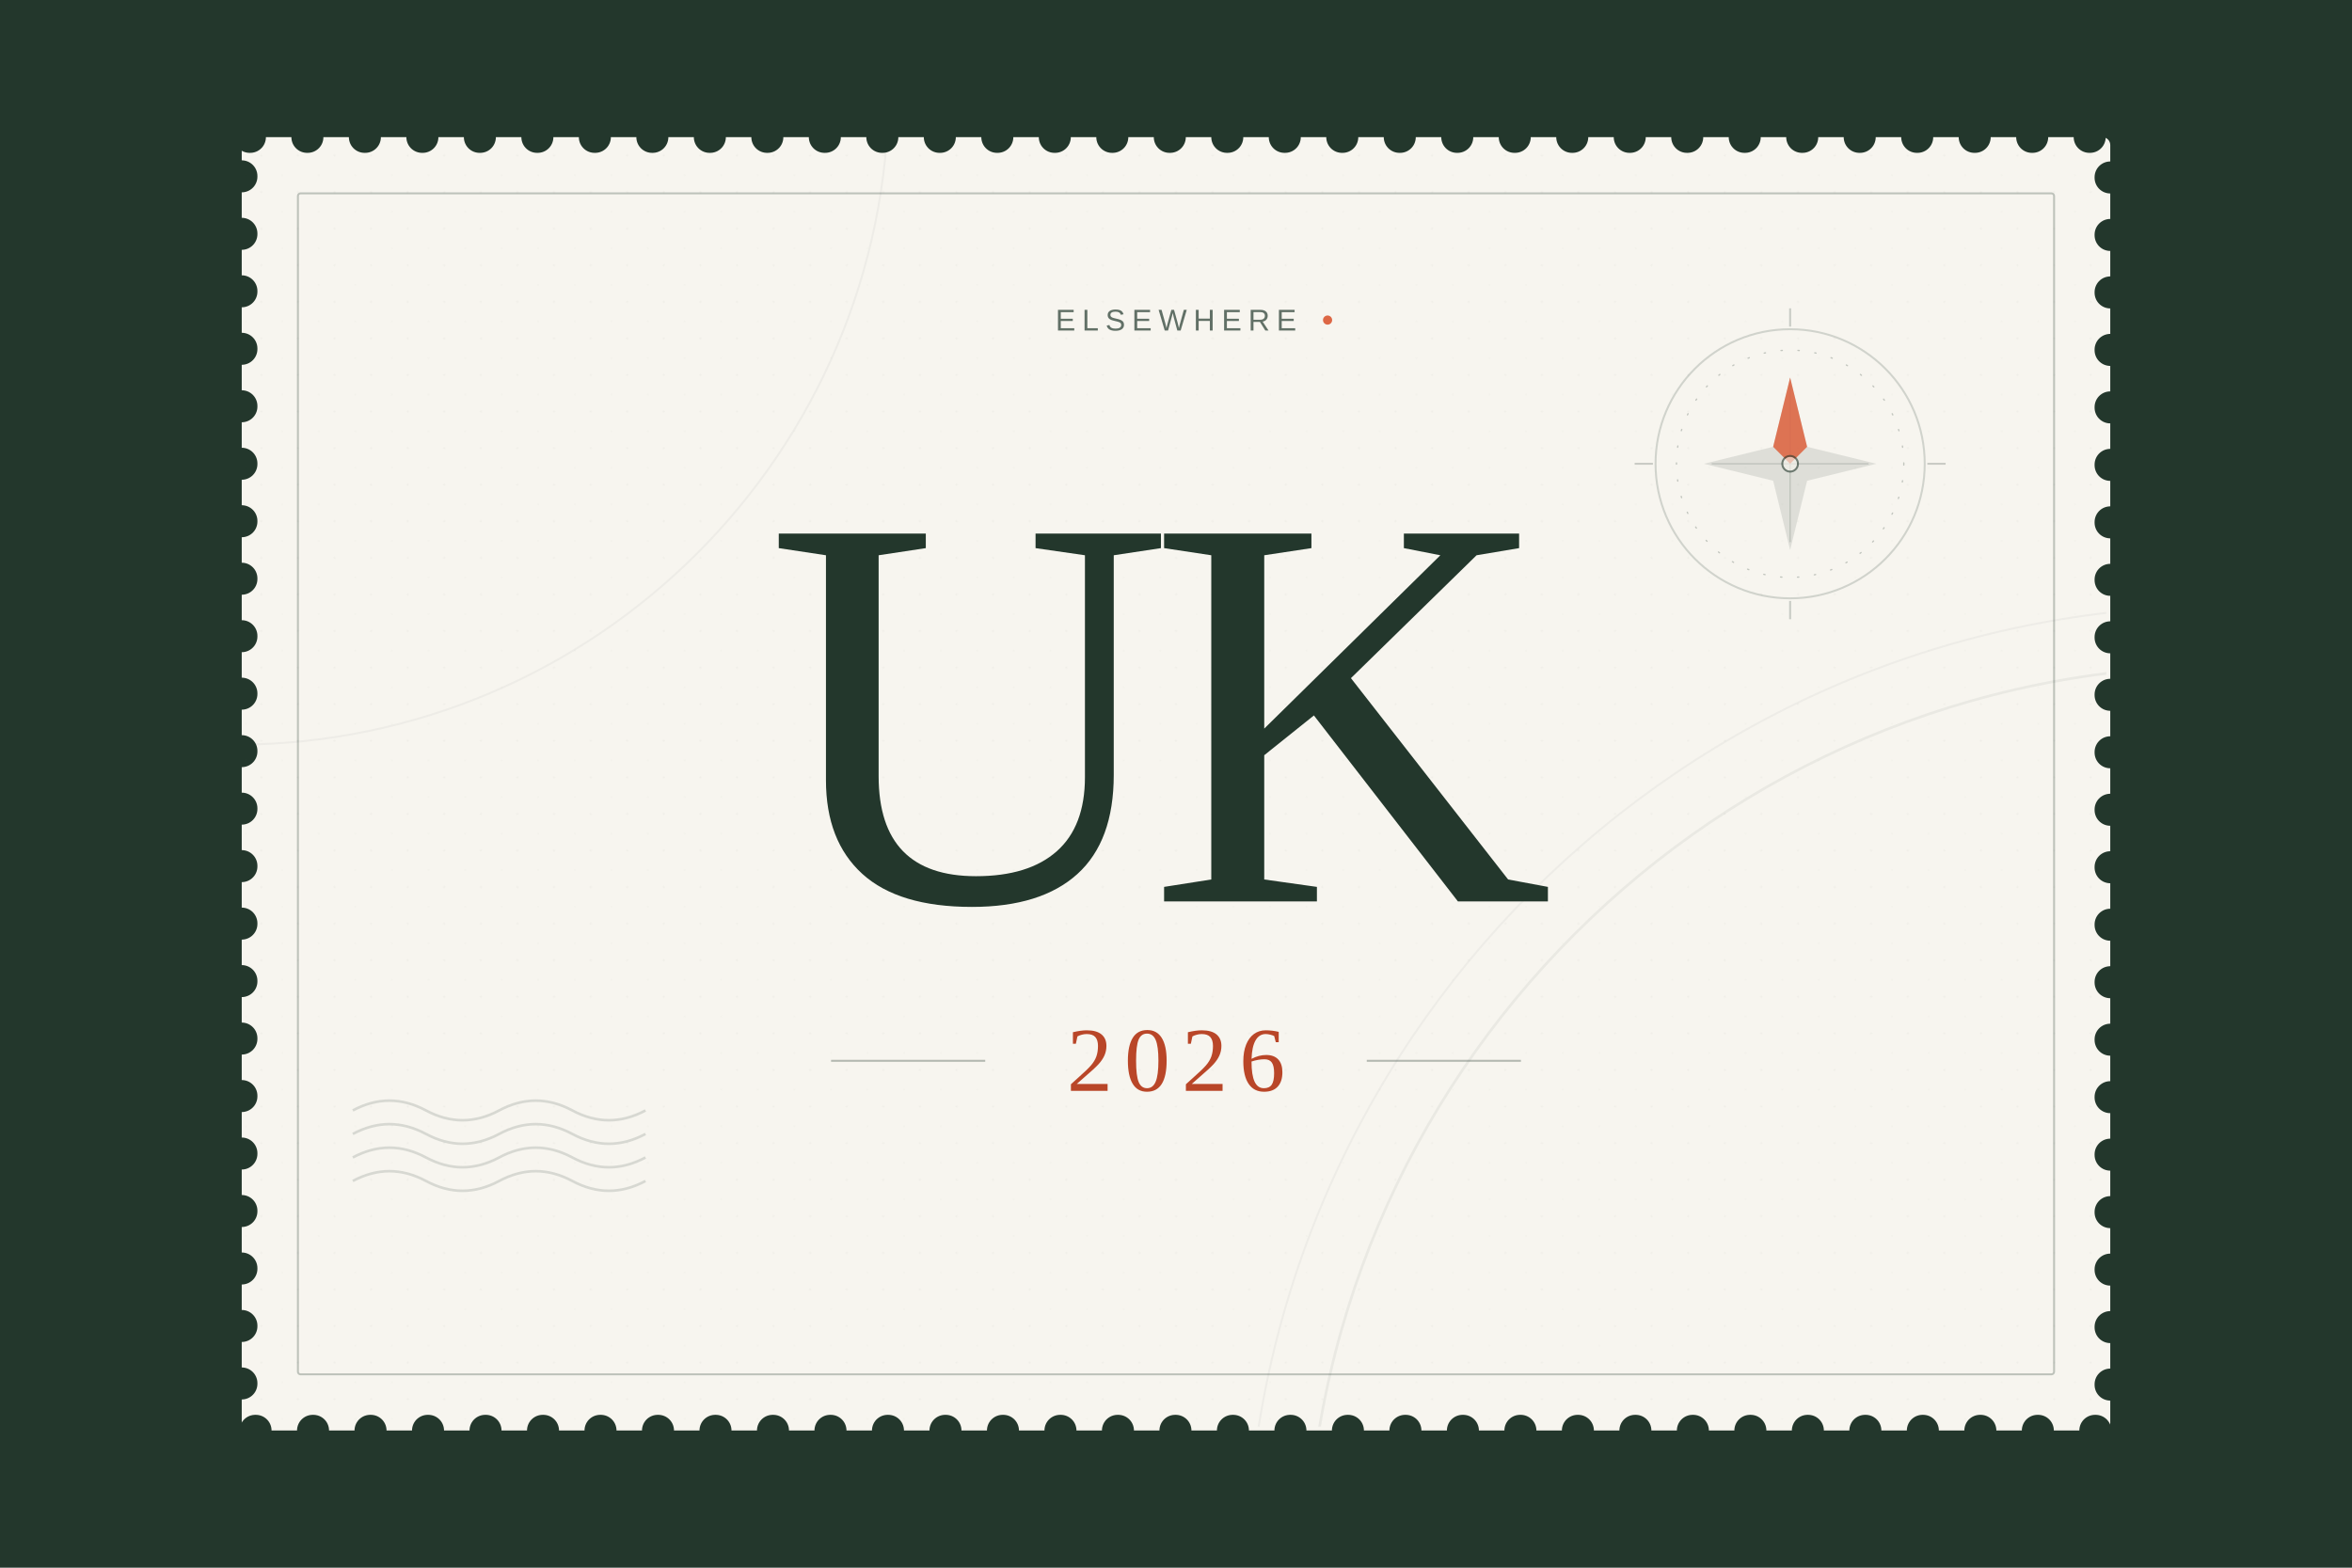
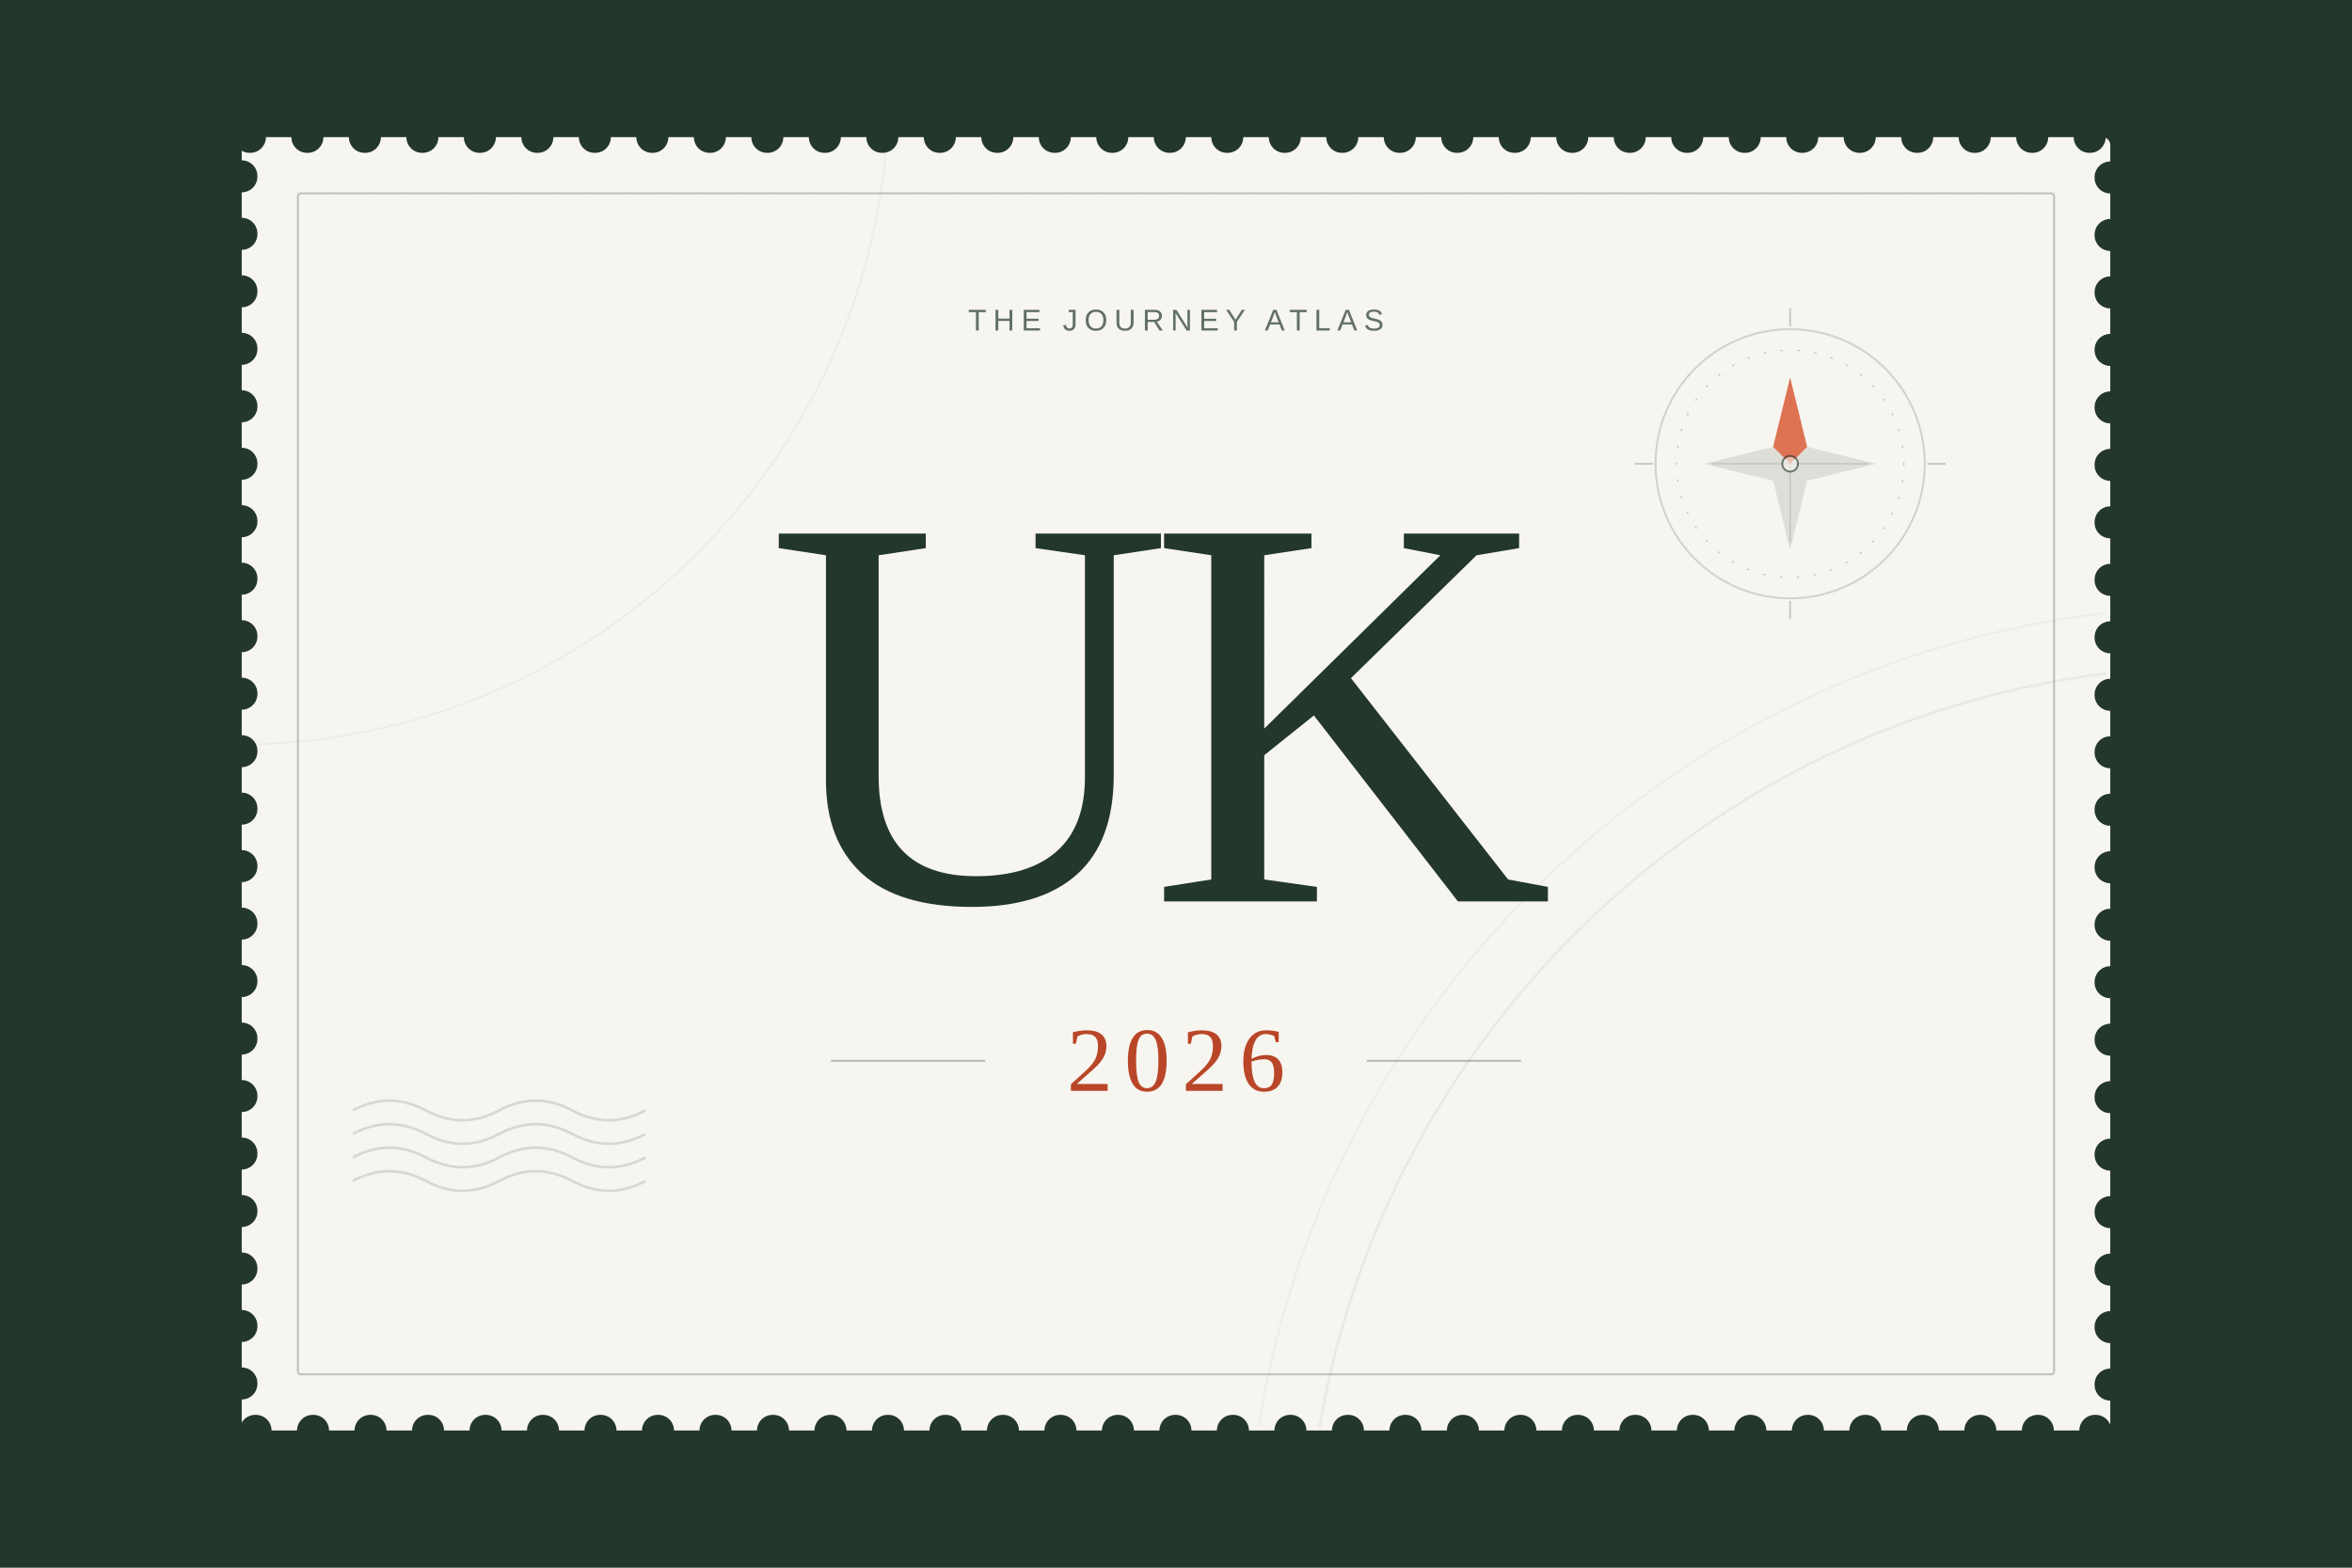
<svg xmlns="http://www.w3.org/2000/svg" width="1800" height="1200" viewBox="0 0 1800 1200" role="img" aria-labelledby="cover-title cover-description">
  <defs>
    <clipPath id="stamp-interior">
      <rect x="188" y="108" width="1424" height="984" rx="6" />
    </clipPath>
    <pattern id="paper-speckle" width="28" height="28" patternUnits="userSpaceOnUse">
      <circle cx="4" cy="7" r="0.8" fill="#23372c" opacity="0.035" />
      <circle cx="20" cy="22" r="0.6" fill="#23372c" opacity="0.025" />
    </pattern>
  </defs>
  <rect width="1800" height="1200" fill="#23372c" />
  <rect x="185" y="105" width="1430" height="990" rx="6" fill="#f7f5ef" />
  <rect x="185" y="105" width="1430" height="990" rx="6" fill="none" stroke="#23372c" stroke-width="24" stroke-linecap="round" stroke-dasharray="0.5 43.5" />
  <g clip-path="url(#stamp-interior)">
    <rect x="188" y="108" width="1424" height="984" fill="url(#paper-speckle)" />
    <circle cx="1700" cy="1210" r="700" fill="none" stroke="#23372c" stroke-width="2" opacity="0.065" />
    <circle cx="1700" cy="1210" r="746" fill="none" stroke="#23372c" stroke-width="1.5" opacity="0.045" />
    <circle cx="180" cy="70" r="500" fill="none" stroke="#23372c" stroke-width="1.5" opacity="0.045" />
  </g>
  <rect x="228" y="148" width="1344" height="904" rx="2" fill="none" stroke="#23372c" stroke-width="1.5" opacity="0.27" />
  <g transform="translate(1370 355)" fill="none" stroke="#23372c">
    <circle r="103" stroke-width="1.5" opacity="0.18" />
    <circle r="87" stroke-width="1" stroke-dasharray="1 12" stroke-linecap="round" opacity="0.25" />
    <path d="M0 -119V-105M119 0H105M0 119V105M-119 0H-105" stroke-width="1.5" opacity="0.22" />
    <path d="M-60 0H60M0 -60V60" stroke-width="1" opacity="0.17" />
    <path d="M0 -66 13 -13 66 0 13 13 0 66 -13 13 -66 0 -13 -13Z" fill="#23372c" fill-opacity="0.12" stroke="none" />
    <path d="M0 -66 13 -13 0 0 -13 -13Z" fill="#dd6745" fill-opacity="0.9" stroke="none" />
    <circle r="6" fill="#f7f5ef" stroke="#23372c" stroke-width="1.5" opacity="0.6" />
  </g>
  <g fill="none" stroke="#23372c" stroke-width="2" opacity="0.15">
    <path d="M270 850q28 -15 56 0t56 0t56 0t56 0" />
    <path d="M270 868q28 -15 56 0t56 0t56 0t56 0" />
    <path d="M270 886q28 -15 56 0t56 0t56 0t56 0" />
    <path d="M270 904q28 -15 56 0t56 0t56 0t56 0" />
  </g>
-   <text x="900" y="253" text-anchor="middle" fill="#617066" font-family="Arial, Helvetica, sans-serif" font-size="23" font-weight="400" letter-spacing="5">ELSEWHERE</text>
-   <circle cx="1016" cy="245" r="3.5" fill="#dd6745" />
+   <text x="900" y="253" text-anchor="middle" fill="#617066" font-family="Arial, Helvetica, sans-serif" font-size="23" font-weight="400" letter-spacing="5">THE JOURNEY ATLAS</text>
  <text x="888" y="690" text-anchor="middle" fill="#23372c" font-family="Georgia, 'Times New Roman', serif" font-size="430" font-weight="400" letter-spacing="-19">UK</text>
  <path d="M636 812H754M1046 812H1164" fill="none" stroke="#23372c" stroke-width="1.5" opacity="0.32" />
  <text x="900" y="835" text-anchor="middle" fill="#b94628" font-family="Georgia, 'Times New Roman', serif" font-size="70" font-weight="400" letter-spacing="9">2026</text>
</svg>
